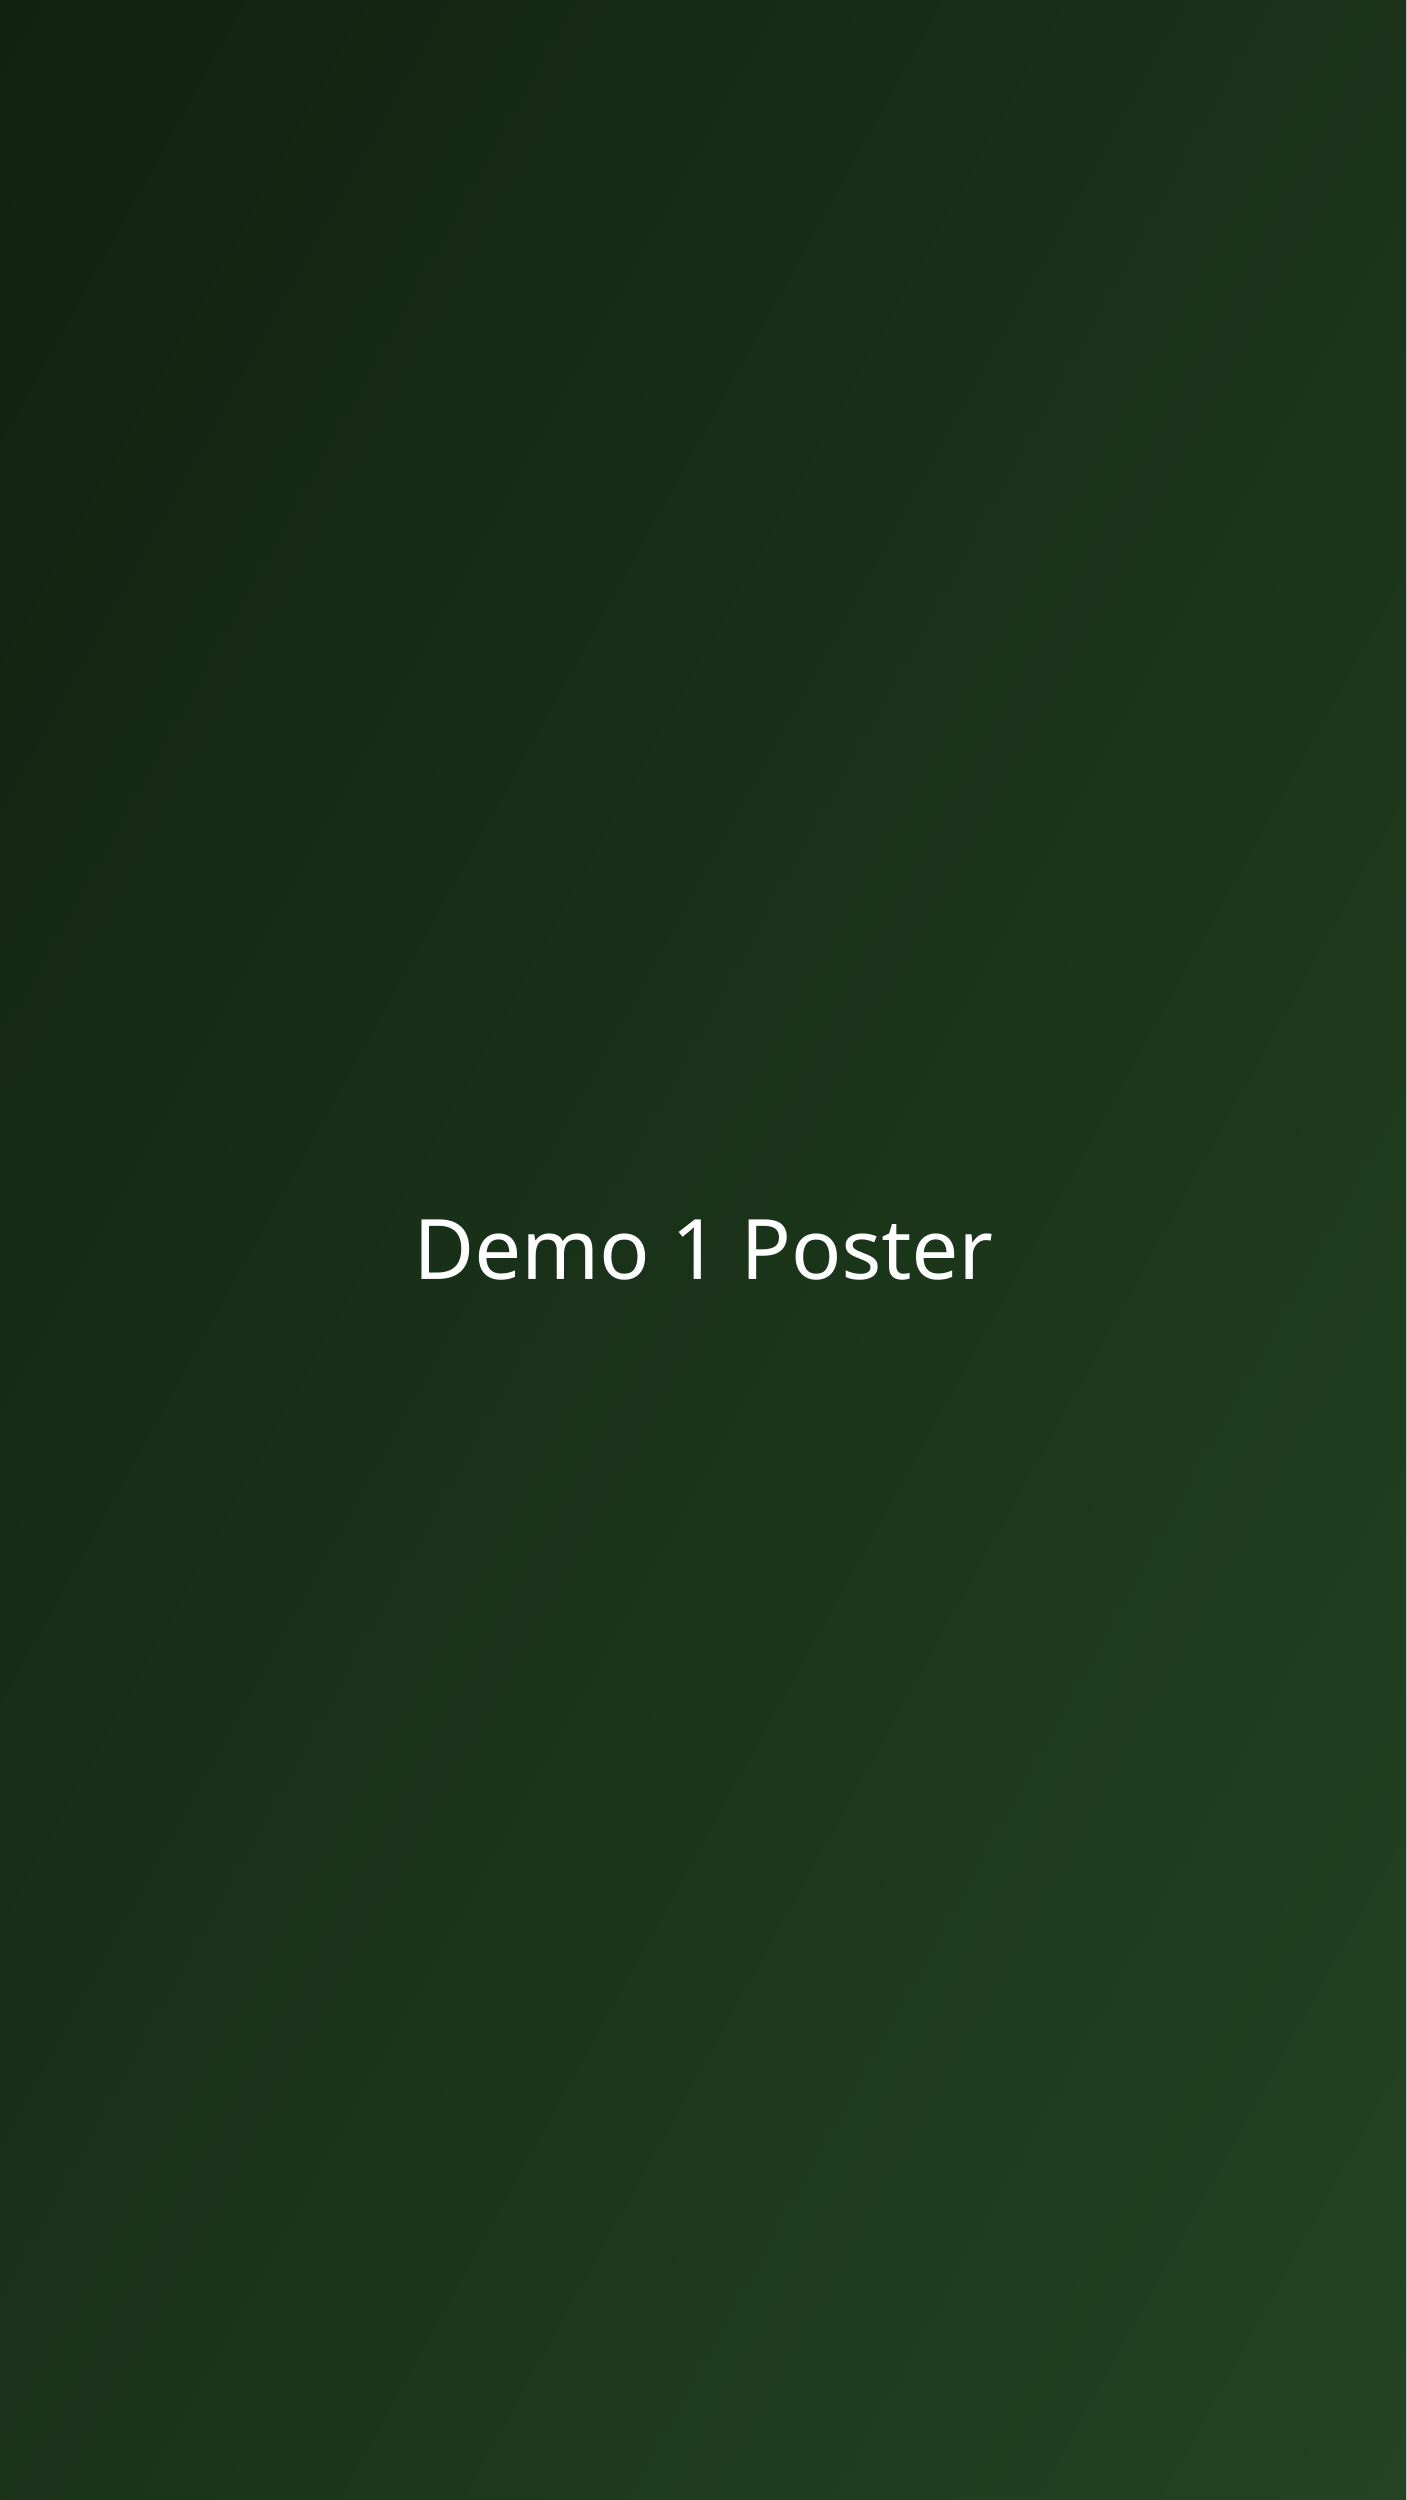
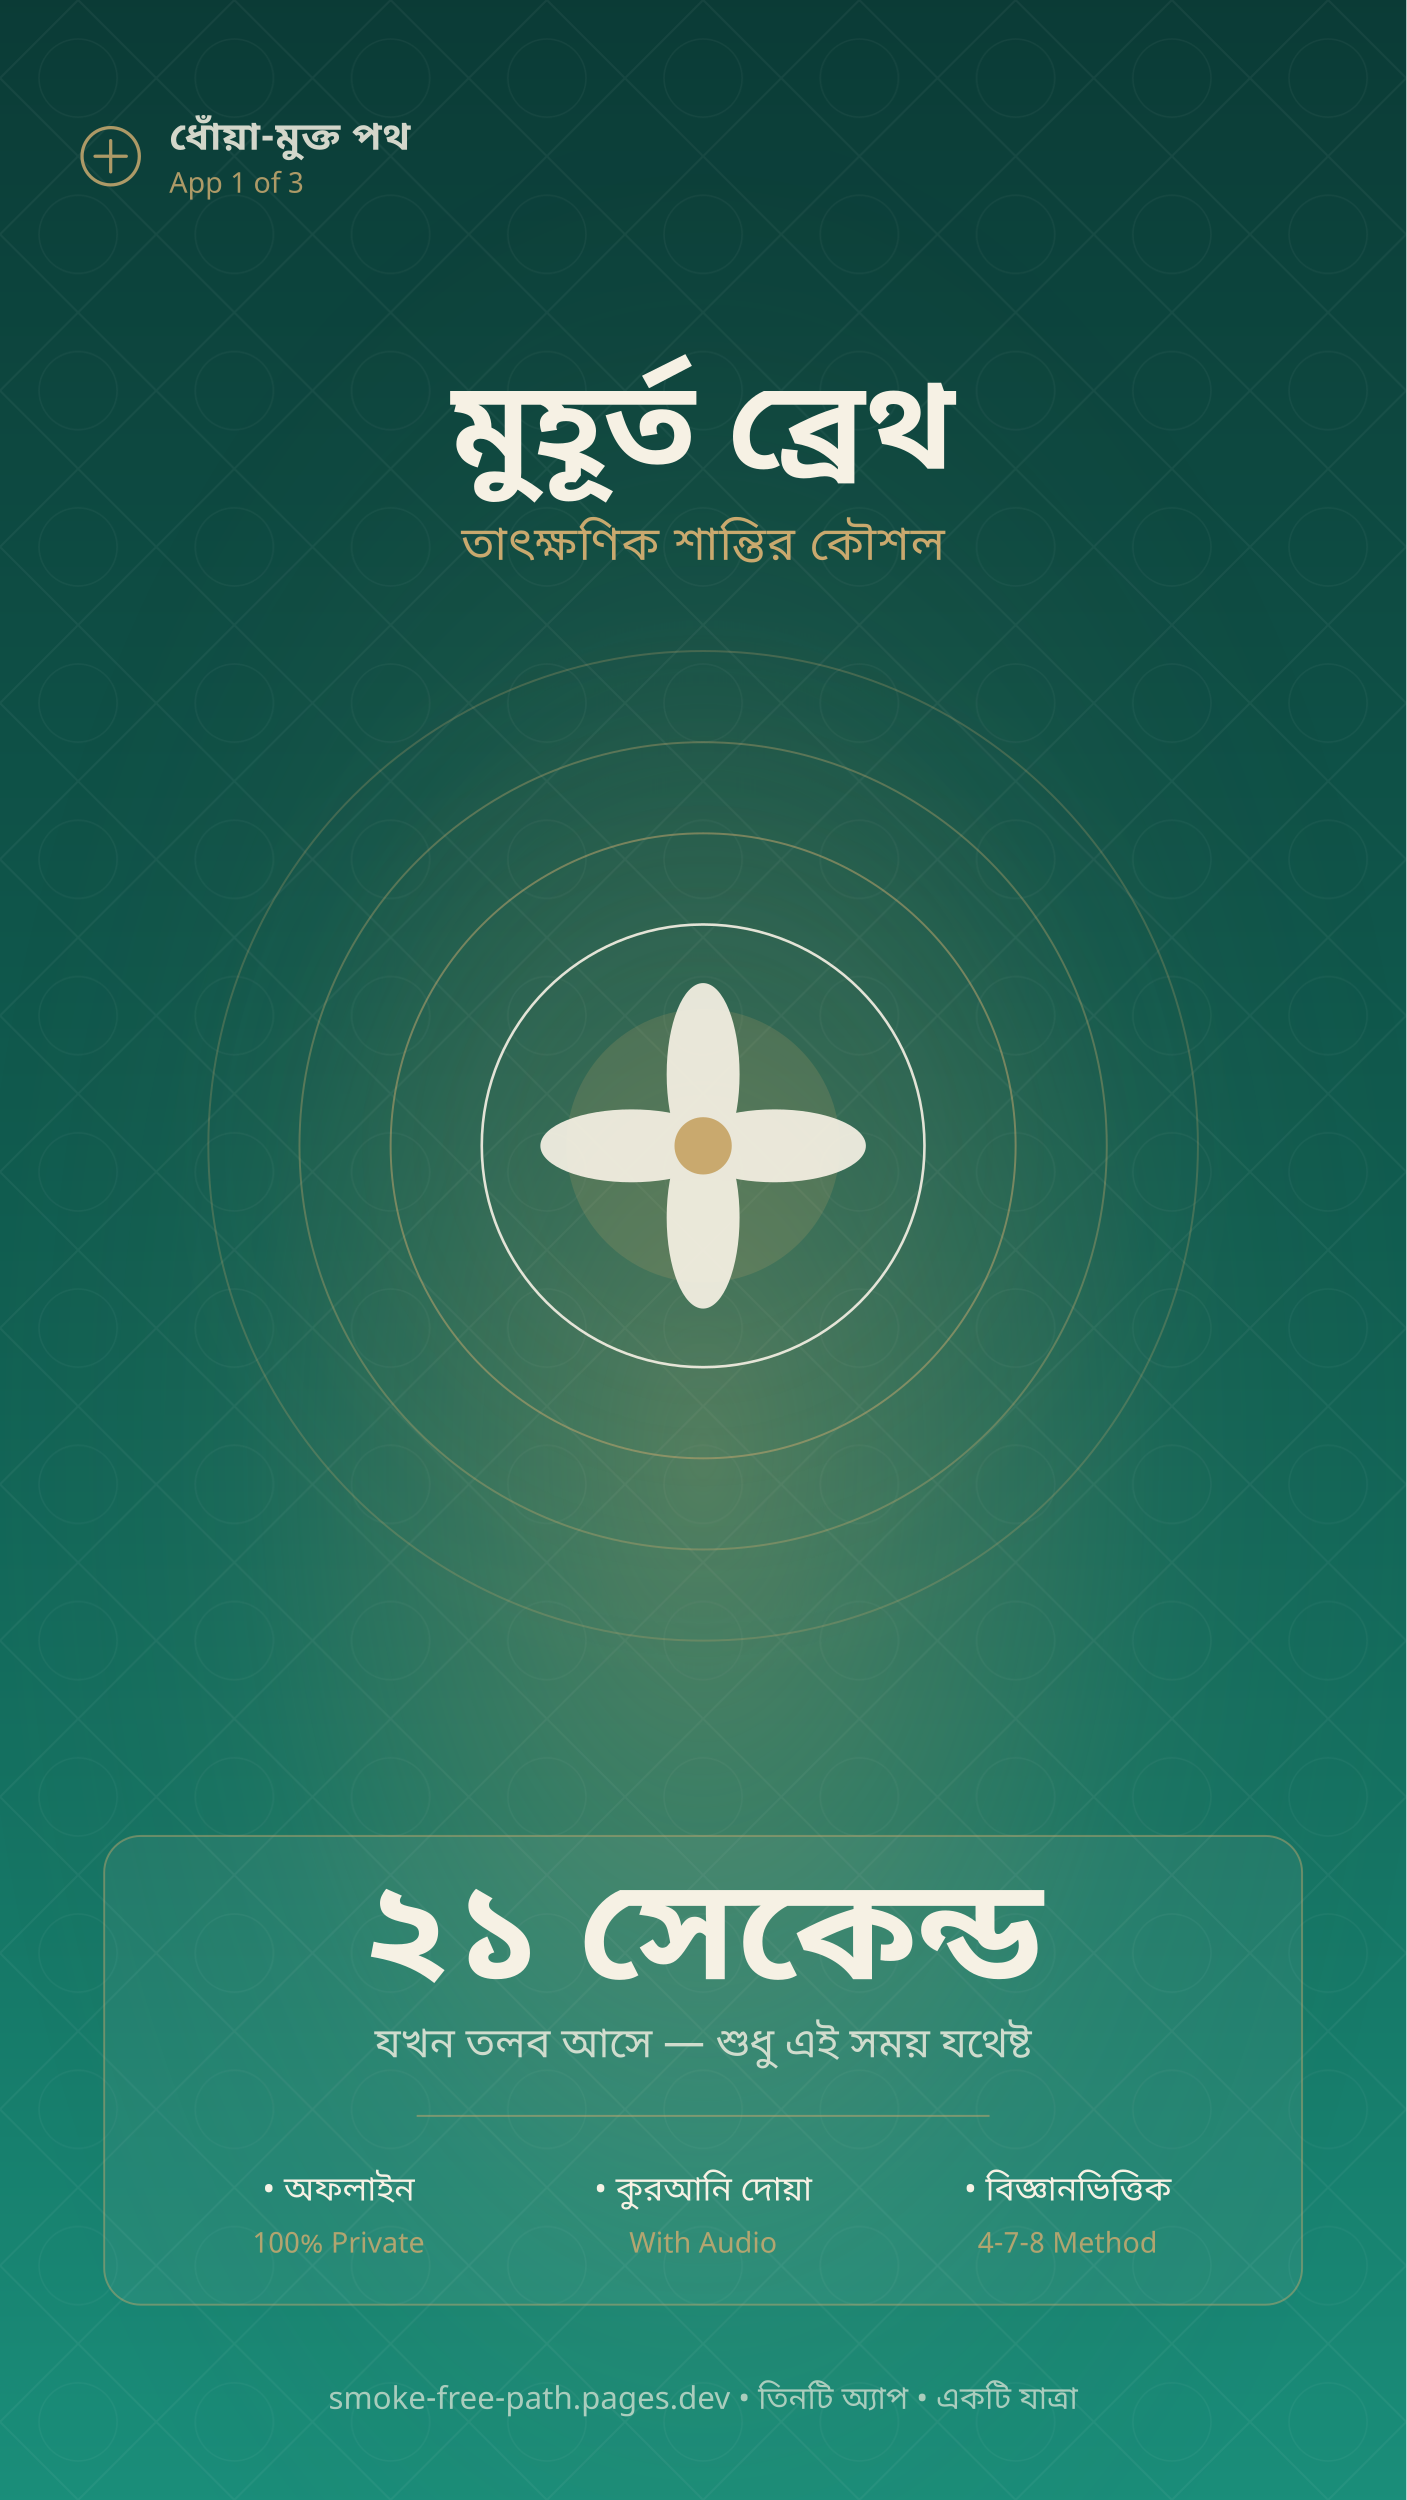
- <svg xmlns="http://www.w3.org/2000/svg" width="1080" height="1920">
+ <svg xmlns="http://www.w3.org/2000/svg" viewBox="0 0 1080 1920" width="1080" height="1920" font-family="Hind Siliguri, Noto Sans Bengali, Lohit Bengali, sans-serif">
  <defs>
-     <linearGradient id="gradP1" x1="0%" y1="0%" x2="100%" y2="100%">
-       <stop offset="0%" style="stop-color:#112211;stop-opacity:1" />
-       <stop offset="100%" style="stop-color:#224422;stop-opacity:1" />
+     <linearGradient id="bg1" x1="0" y1="0" x2="0" y2="1">
+       <stop offset="0%" stop-color="#0B3B36" />
+       <stop offset="55%" stop-color="#116254" />
+       <stop offset="100%" stop-color="#1A8E7A" />
    </linearGradient>
+     <radialGradient id="glow1" cx="50%" cy="58%" r="55%">
+       <stop offset="0%" stop-color="#C9A96E" stop-opacity="0.35" />
+       <stop offset="60%" stop-color="#C9A96E" stop-opacity="0.05" />
+       <stop offset="100%" stop-color="#000" stop-opacity="0" />
+     </radialGradient>
+     <pattern id="geo1" width="120" height="120" patternUnits="userSpaceOnUse">
+       <path d="M60 0 L120 60 L60 120 L0 60 Z" fill="none" stroke="#ffffff" stroke-opacity="0.05" stroke-width="1.5" />
+       <circle cx="60" cy="60" r="30" fill="none" stroke="#ffffff" stroke-opacity="0.04" stroke-width="1.2" />
+     </pattern>
+     <filter id="soft1" x="-20%" y="-20%" width="140%" height="140%">
+       <feGaussianBlur stdDeviation="18" />
+     </filter>
  </defs>
-   <rect width="100%" height="100%" fill="url(#gradP1)" />
-   <text x="50%" y="50%" font-family="sans-serif" font-size="64" fill="#ffffff" text-anchor="middle" dominant-baseline="middle">Demo 1 Poster</text>
+   <rect width="1080" height="1920" fill="url(#bg1)" />
+   <rect width="1080" height="1920" fill="url(#geo1)" />
+   <rect width="1080" height="1920" fill="url(#glow1)" />
+   <g opacity="0.85">
+     <circle cx="85" cy="120" r="22" fill="none" stroke="#C9A96E" stroke-width="2.5" />
+     <path d="M73 120 L97 120 M85 108 L85 132" stroke="#C9A96E" stroke-width="2.5" stroke-linecap="round" />
+     <text x="130" y="115" fill="#F6F1E4" font-size="30" font-weight="700" letter-spacing="0.5">
+       ধোঁয়া-মুক্ত পথ
+     </text>
+     <text x="130" y="148" fill="#C9A96E" font-size="22" font-weight="500">
+       App 1 of 3
+     </text>
+   </g>
+   <g transform="translate(540 880)" filter="url(#soft1)" opacity="0.55">
+     <circle r="380" fill="none" stroke="#C9A96E" stroke-width="2" stroke-opacity="0.25" />
+     <circle r="310" fill="none" stroke="#C9A96E" stroke-width="2" stroke-opacity="0.35" />
+     <circle r="240" fill="none" stroke="#C9A96E" stroke-width="2" stroke-opacity="0.45" />
+     <circle r="170" fill="none" stroke="#C9A96E" stroke-width="2.5" stroke-opacity="0.6" />
+   </g>
+   <g transform="translate(540 880)">
+     <circle r="380" fill="none" stroke="#C9A96E" stroke-width="1.5" stroke-opacity="0.25" />
+     <circle r="310" fill="none" stroke="#C9A96E" stroke-width="1.5" stroke-opacity="0.35" />
+     <circle r="240" fill="none" stroke="#C9A96E" stroke-width="1.5" stroke-opacity="0.5" />
+     <circle r="170" fill="none" stroke="#F6F1E4" stroke-width="2" stroke-opacity="0.9" />
+     <circle r="105" fill="#C9A96E" fill-opacity="0.18" />
+   </g>
+   <g transform="translate(540 880)">
+     <g fill="#F6F1E4" opacity="0.92">
+       <ellipse cx="0" cy="-55" rx="28" ry="70" />
+       <ellipse cx="0" cy="55" rx="28" ry="70" />
+       <ellipse cx="-55" cy="0" rx="70" ry="28" />
+       <ellipse cx="55" cy="0" rx="70" ry="28" />
+     </g>
+     <circle r="22" fill="#C9A96E" />
+   </g>
+   <g text-anchor="middle">
+     <text x="540" y="360" fill="#F6F1E4" font-size="96" font-weight="700">
+       মুহূর্ত ব্রেথ
+     </text>
+     <text x="540" y="430" fill="#C9A96E" font-size="36" font-weight="500" letter-spacing="1">
+       তাৎক্ষণিক শান্তির কৌশল
+     </text>
+   </g>
+   <g>
+     <rect x="80" y="1410" width="920" height="360" rx="28" fill="#F6F1E4" fill-opacity="0.06" stroke="#C9A96E" stroke-opacity="0.45" stroke-width="1.5" />
+     <text x="540" y="1520" text-anchor="middle" fill="#F6F1E4" font-size="110" font-weight="700">
+       ২১ সেকেন্ড
+     </text>
+     <text x="540" y="1580" text-anchor="middle" fill="#F6F1E4" opacity="0.8" font-size="32">
+       যখন তলব আসে — শুধু এই সময় যথেষ্ট
+     </text>
+     <line x1="320" y1="1625" x2="760" y2="1625" stroke="#C9A96E" stroke-opacity="0.5" stroke-width="1.5" />
+     <g text-anchor="middle" fill="#F6F1E4" font-size="26" font-weight="500">
+       <text x="260" y="1690">• অফলাইন</text>
+       <text x="540" y="1690">• কুরআনি দোয়া</text>
+       <text x="820" y="1690">• বিজ্ঞানভিত্তিক</text>
+     </g>
+     <g text-anchor="middle" fill="#C9A96E" font-size="22" opacity="0.85">
+       <text x="260" y="1730">100% Private</text>
+       <text x="540" y="1730">With Audio</text>
+       <text x="820" y="1730">4-7-8 Method</text>
+     </g>
+   </g>
+   <text x="540" y="1850" text-anchor="middle" fill="#F6F1E4" opacity="0.65" font-size="24" font-weight="500">
+     smoke-free-path.pages.dev  •  তিনটি অ্যাপ • একটি যাত্রা
+   </text>
</svg>
